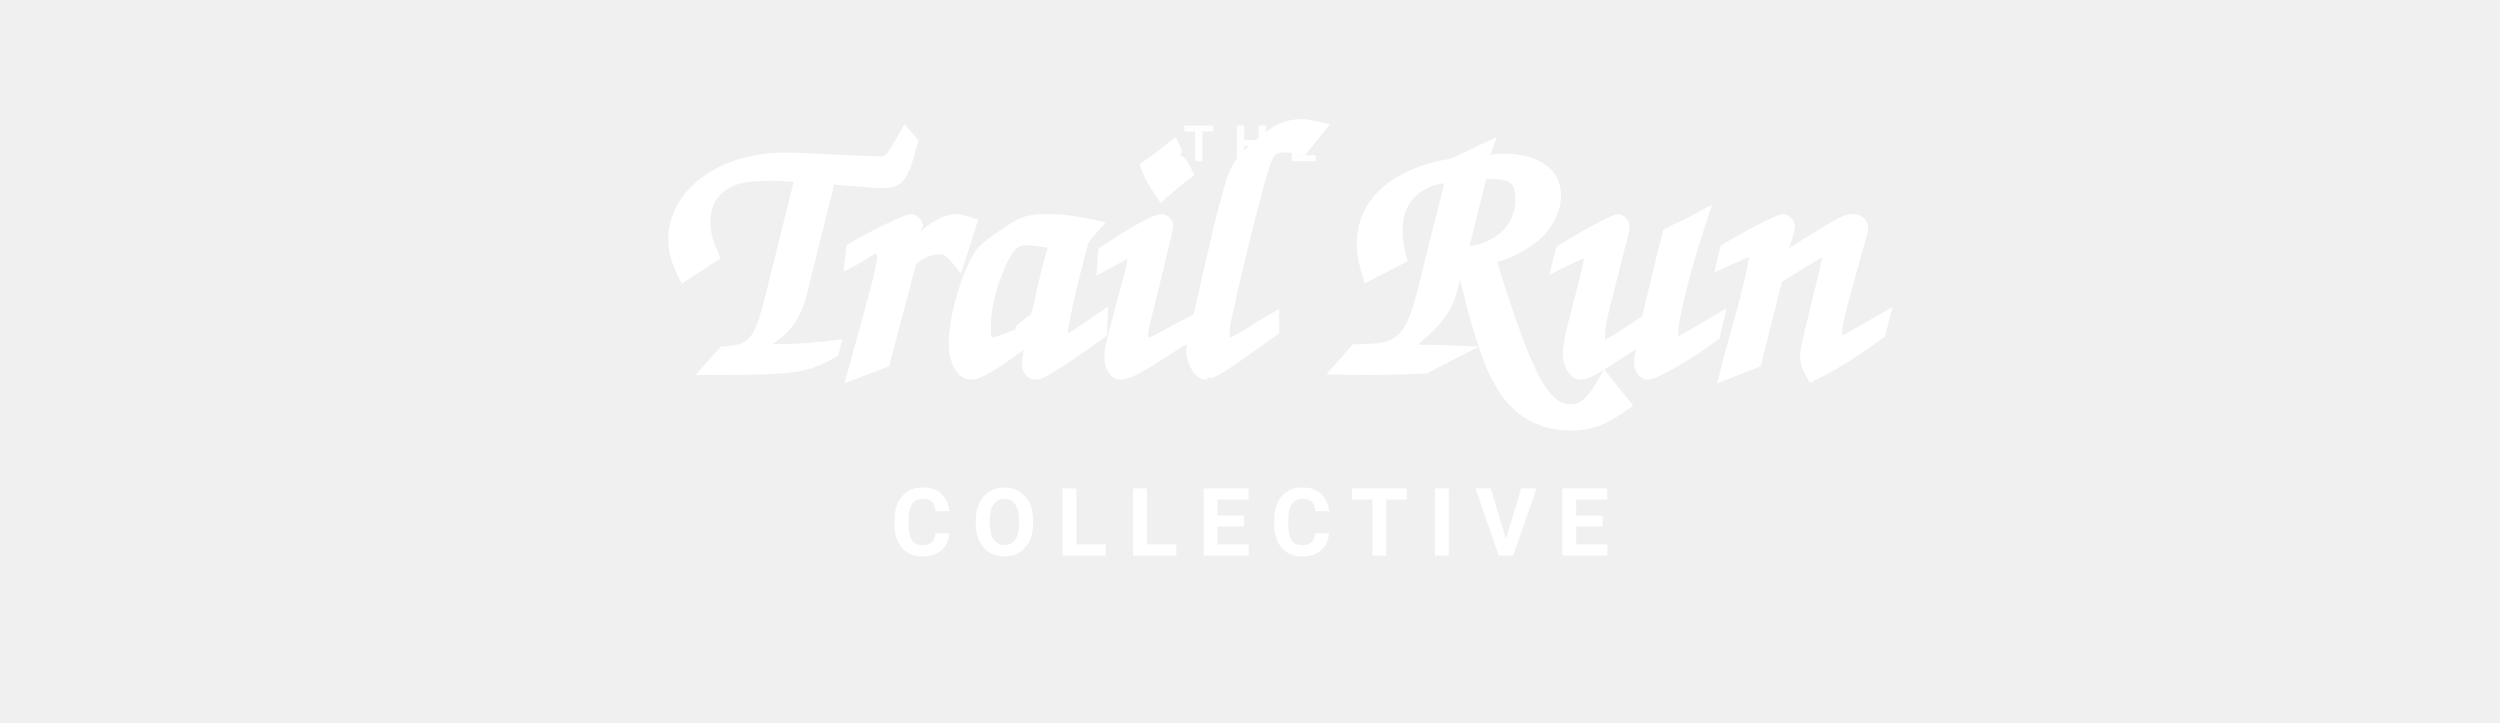
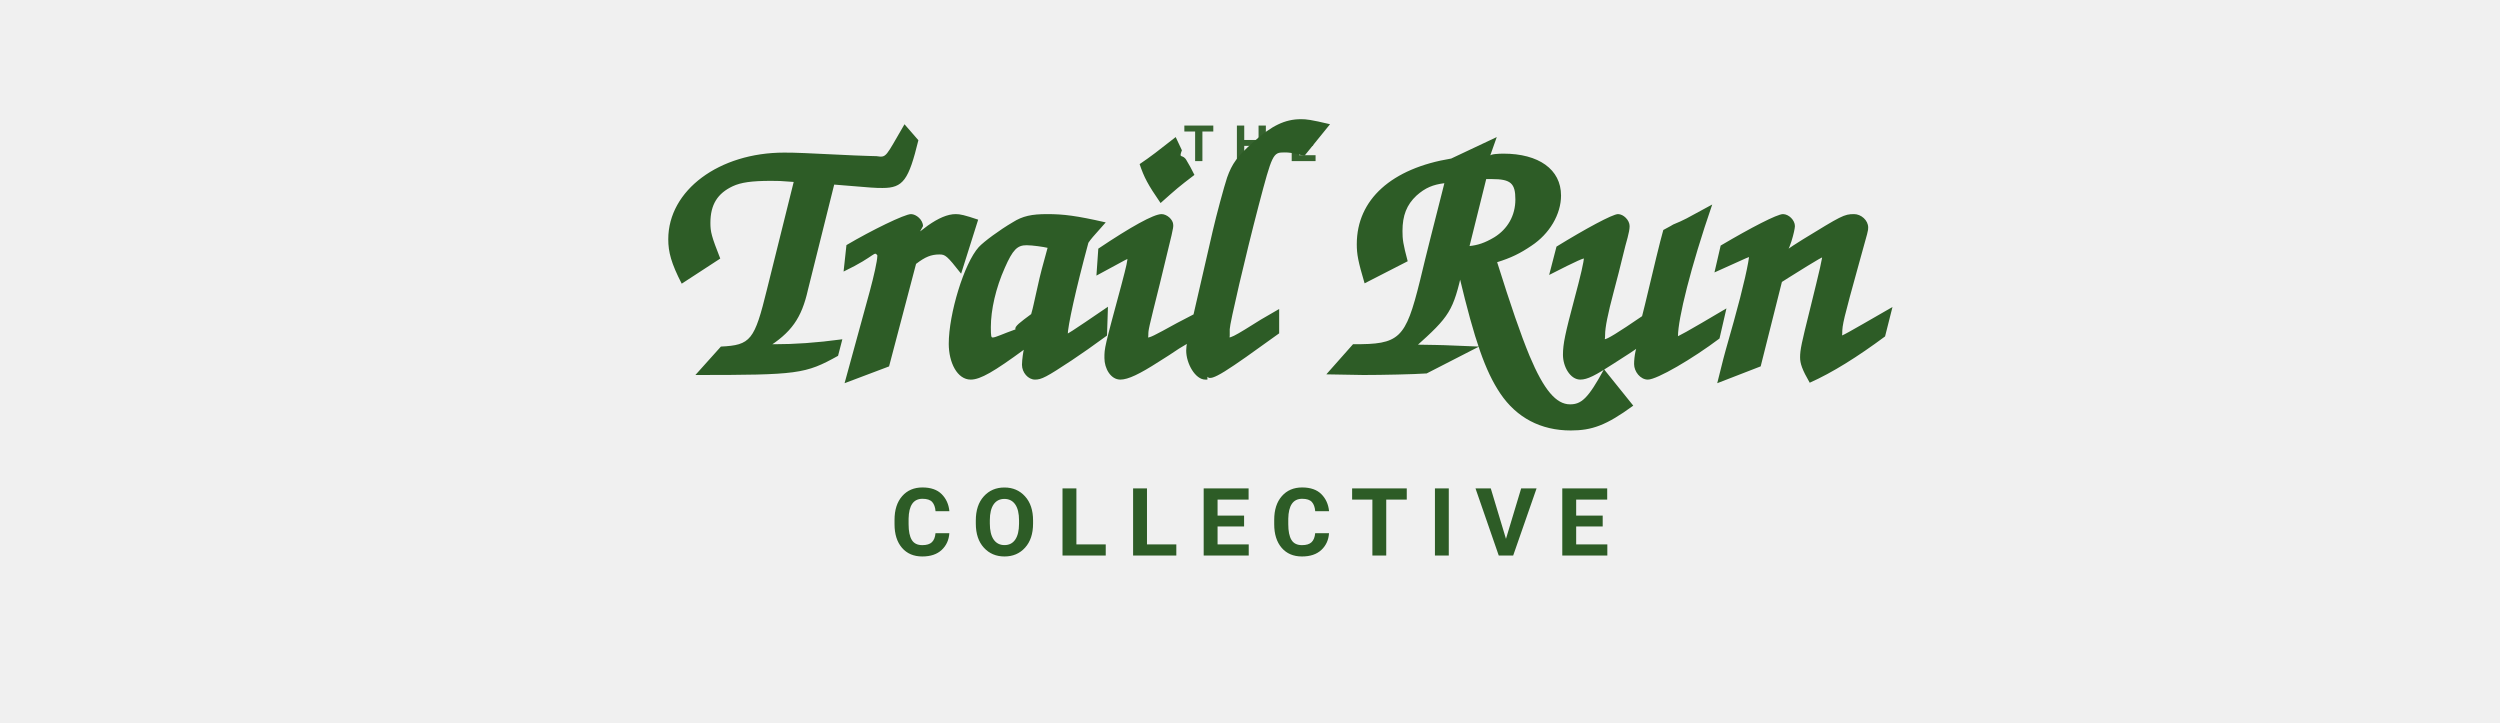
<svg xmlns="http://www.w3.org/2000/svg" viewBox="0 0 900 260" role="img" aria-label="The Trail Run Collective">
  <style>
    .script {
      font-family: "Brush Script MT", "Segoe Script", "Snell Roundhand", "Apple Chancery", cursive;
      font-weight: 700;
      letter-spacing: 0.5px;
    }
    .smallcaps {
      font-family: ui-sans-serif, system-ui, -apple-system, Segoe UI, Roboto, Helvetica, Arial, "Apple Color Emoji","Segoe UI Emoji";
      font-weight: 700;
      letter-spacing: 7px;
    }
  </style>
-   <g fill="#FFFFFF">
+   <g fill="#2D5C26">
    <text class="smallcaps" x="50%" y="58" font-size="18" text-anchor="middle" opacity="0.95">
      THE
    </text>
    <text class="script" x="50%" y="135" font-size="128" text-anchor="middle">
      Trail Run
    </text>
    <text class="smallcaps" x="50%" y="200" font-size="34" text-anchor="middle">
      COLLECTIVE
    </text>
  </g>
</svg>
